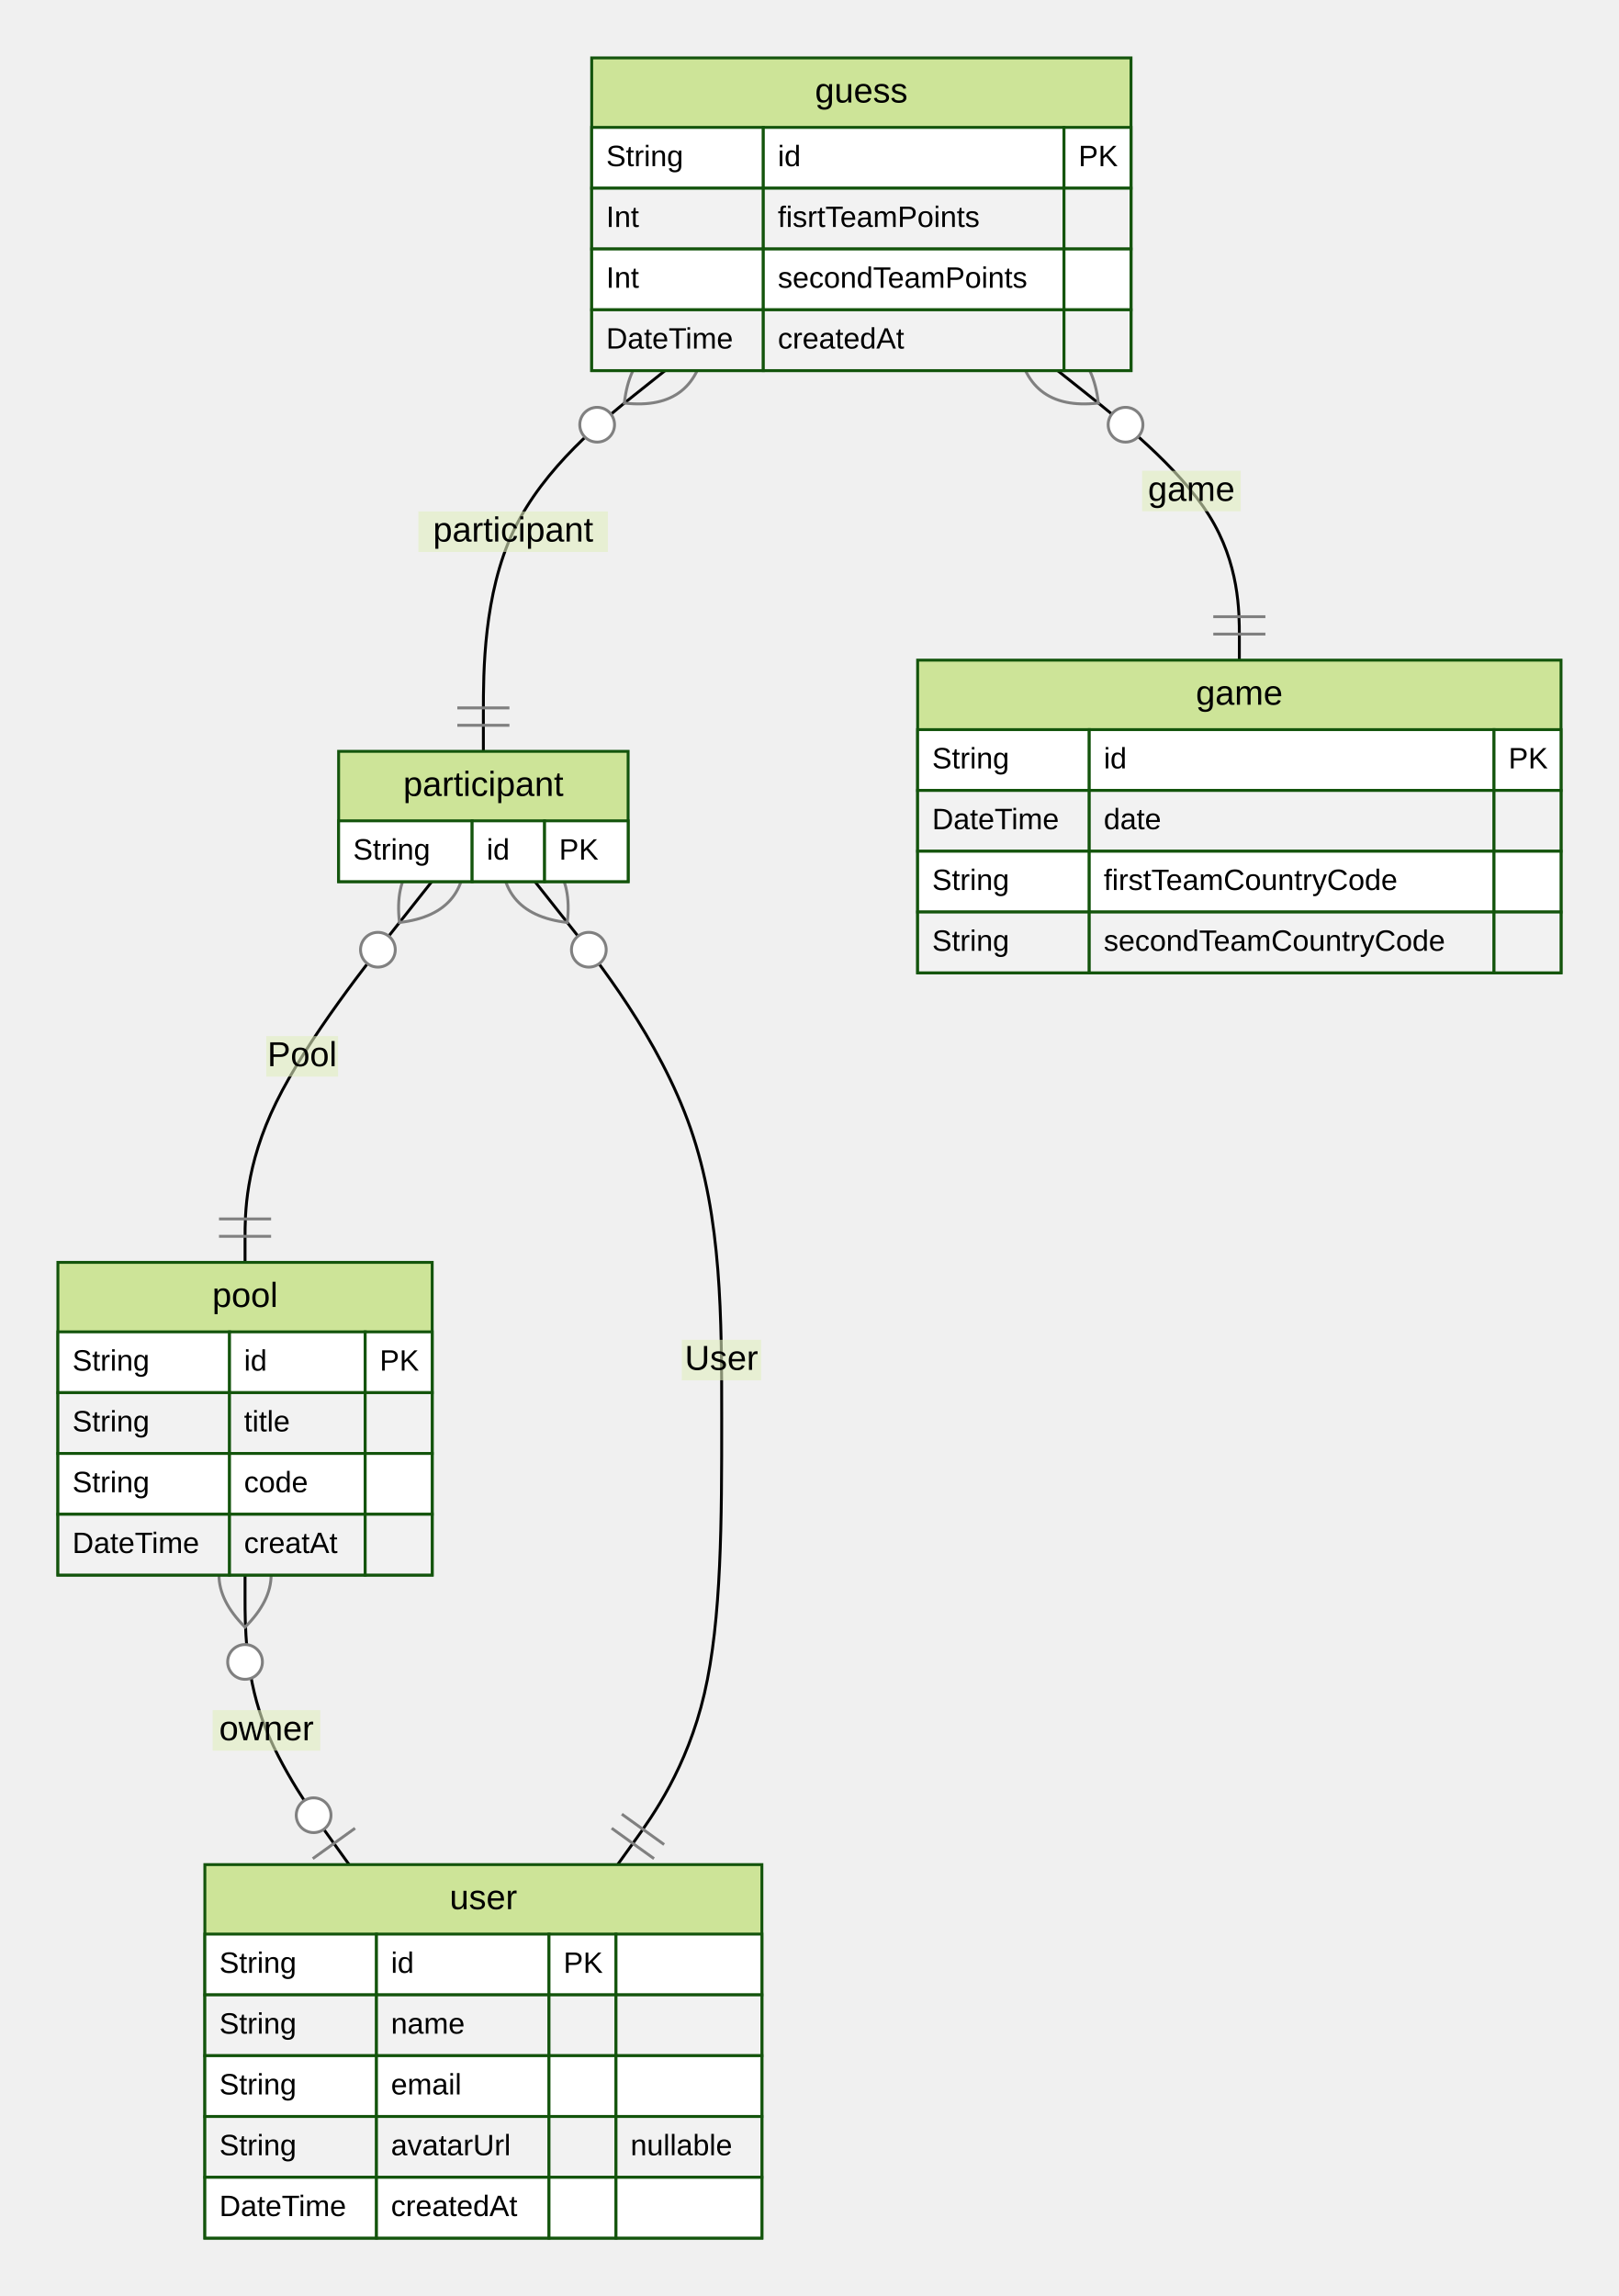
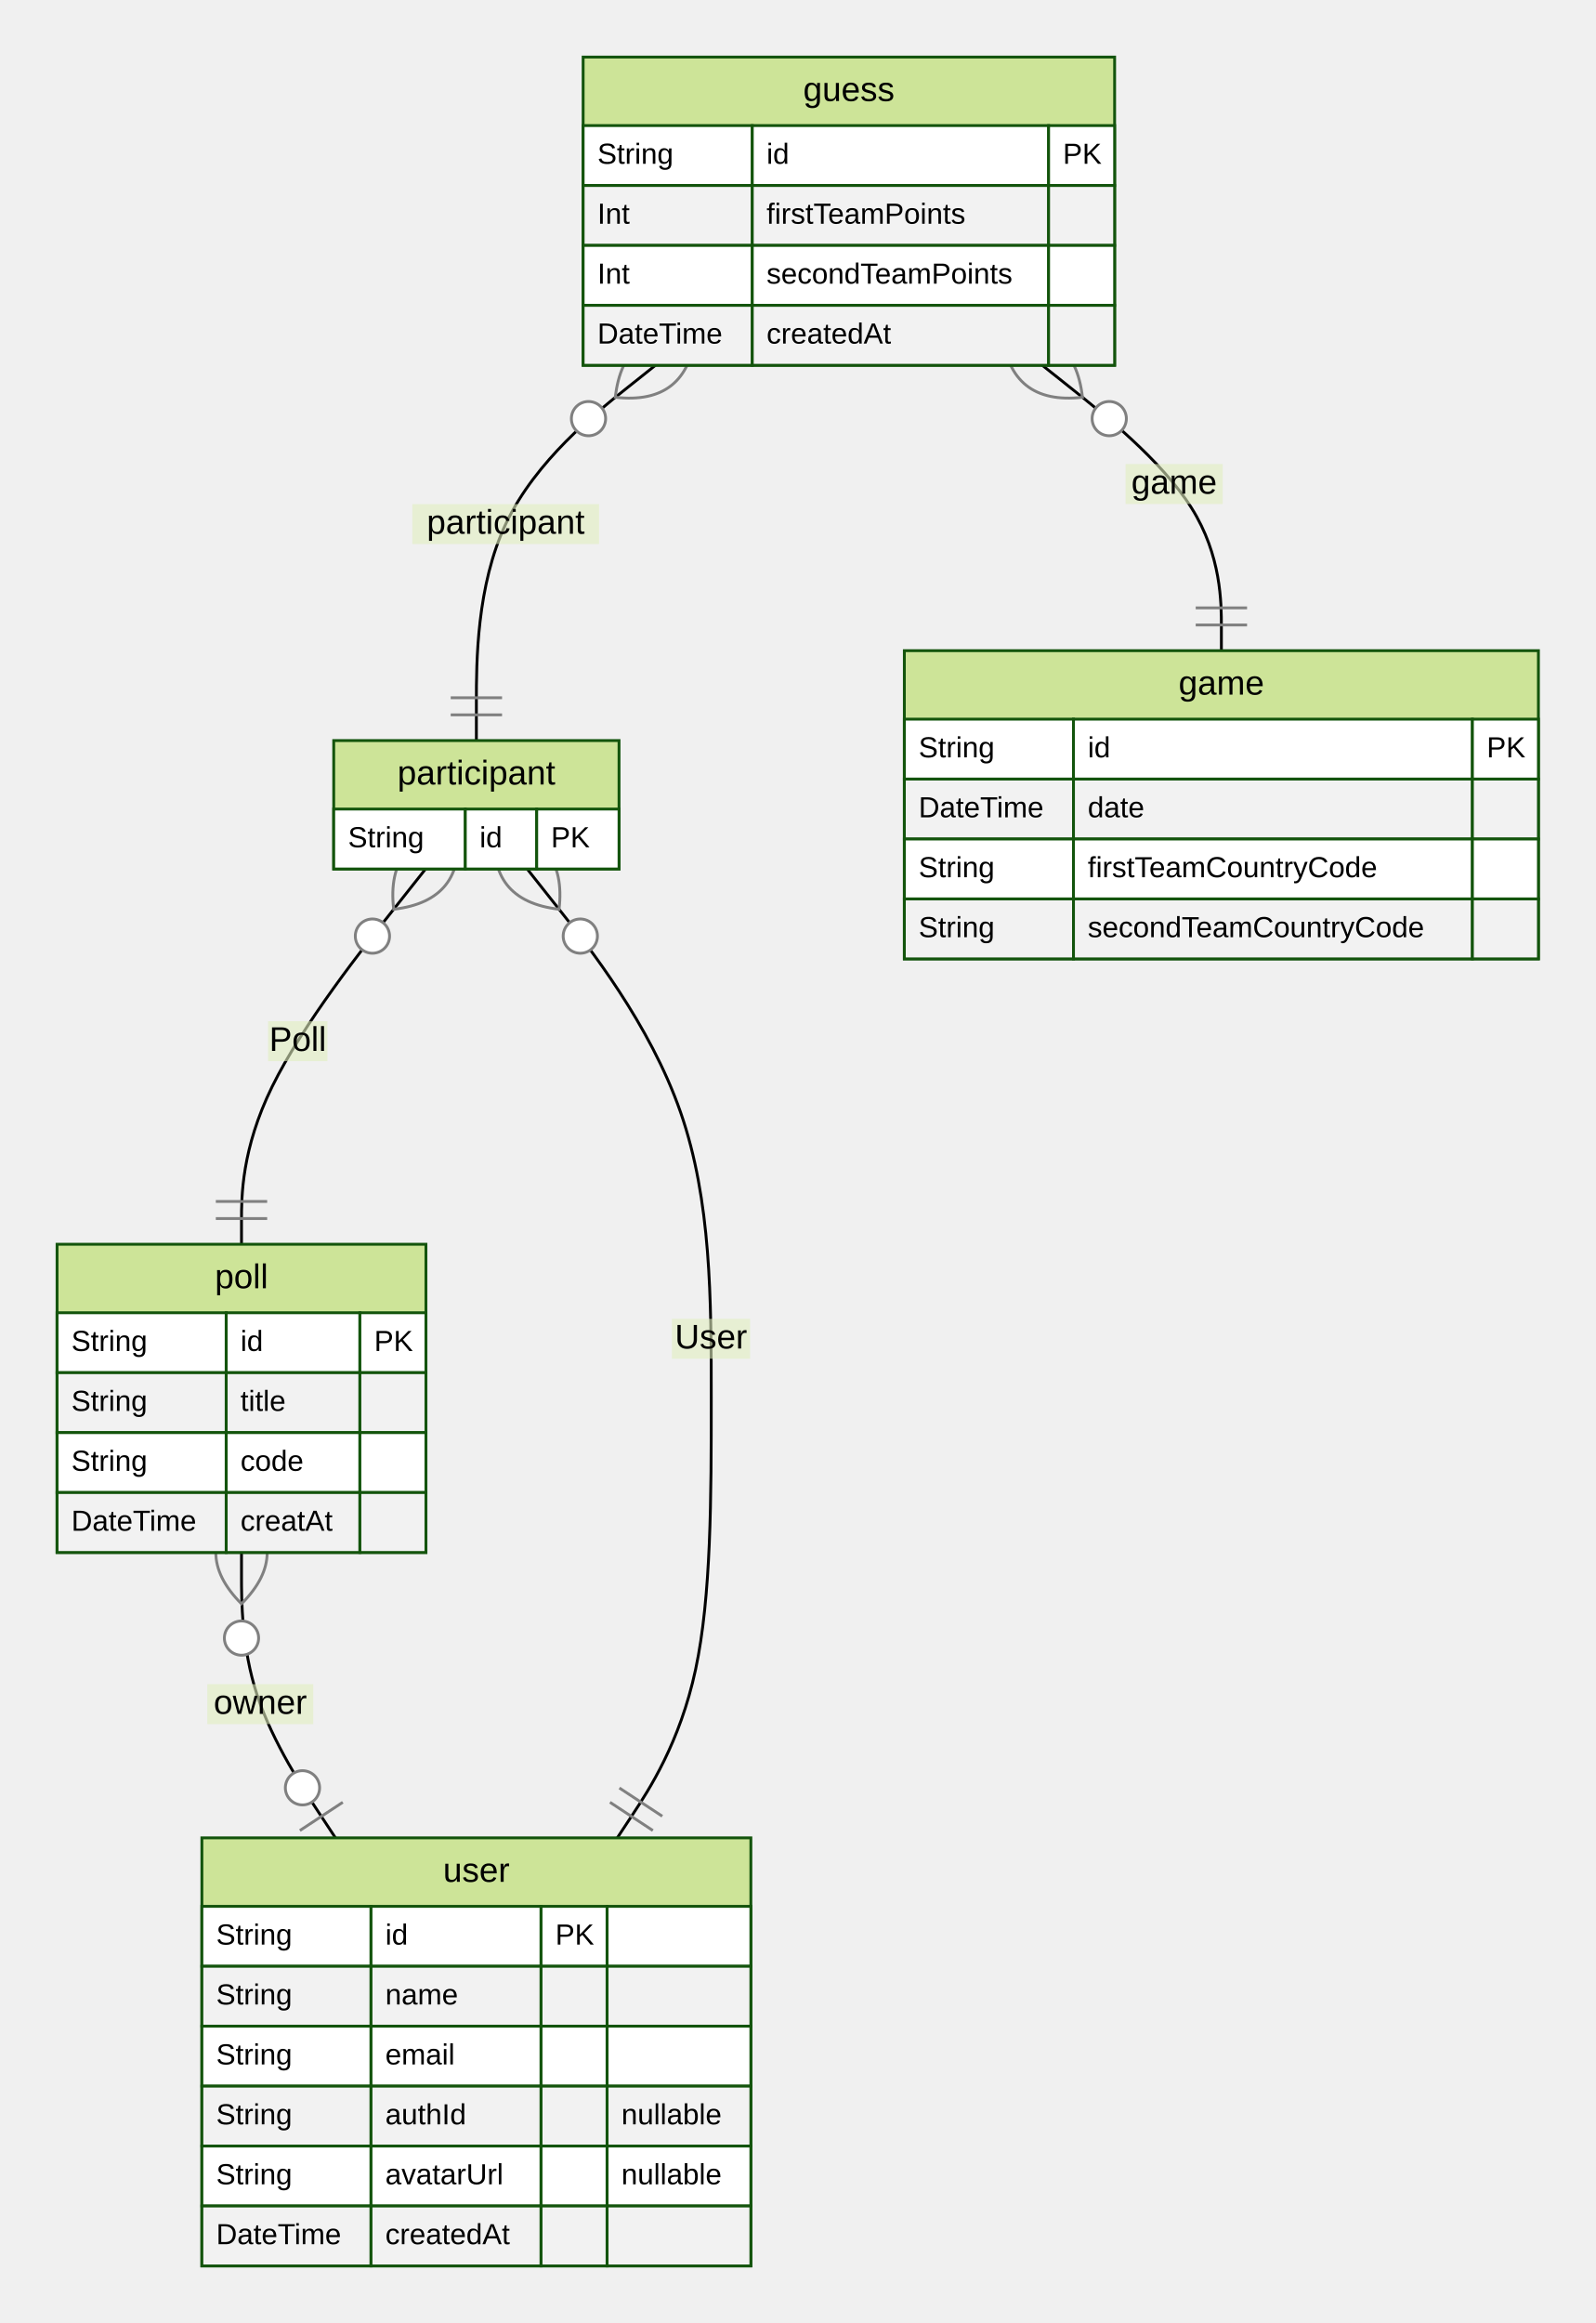
- <svg xmlns="http://www.w3.org/2000/svg" aria-labelledby="chart-title-mermaid-0 chart-desc-mermaid-0" role="img" viewBox="0 0 559.201 793" style="max-width: 559.201px; background-color: white;" width="100%" id="mermaid-0">
+ <svg xmlns="http://www.w3.org/2000/svg" aria-labelledby="chart-title-mermaid-0 chart-desc-mermaid-0" role="img" viewBox="0 0 559.201 814" style="max-width: 559.201px; background-color: white;" width="100%" id="mermaid-0">
  <style>#mermaid-0 {font-family:"trebuchet ms",verdana,arial,sans-serif;font-size:16px;fill:#000000;}#mermaid-0 .error-icon{fill:#552222;}#mermaid-0 .error-text{fill:#552222;stroke:#552222;}#mermaid-0 .edge-thickness-normal{stroke-width:2px;}#mermaid-0 .edge-thickness-thick{stroke-width:3.5px;}#mermaid-0 .edge-pattern-solid{stroke-dasharray:0;}#mermaid-0 .edge-pattern-dashed{stroke-dasharray:3;}#mermaid-0 .edge-pattern-dotted{stroke-dasharray:2;}#mermaid-0 .marker{fill:#000000;stroke:#000000;}#mermaid-0 .marker.cross{stroke:#000000;}#mermaid-0 svg{font-family:"trebuchet ms",verdana,arial,sans-serif;font-size:16px;}#mermaid-0 .entityBox{fill:#cde498;stroke:#13540c;}#mermaid-0 .attributeBoxOdd{fill:#ffffff;stroke:#13540c;}#mermaid-0 .attributeBoxEven{fill:#f2f2f2;stroke:#13540c;}#mermaid-0 .relationshipLabelBox{fill:hsl(78.158, 58.462%, 84.51%);opacity:0.7;background-color:hsl(78.158, 58.462%, 84.51%);}#mermaid-0 .relationshipLabelBox rect{opacity:0.5;}#mermaid-0 .relationshipLine{stroke:#000000;}#mermaid-0 :root{--mermaid-font-family:"trebuchet ms",verdana,arial,sans-serif;}</style>
  <g />
  <defs>
    <marker orient="auto" markerHeight="18" markerWidth="18" refY="9" refX="0" id="ONLY_ONE_START">
      <path d="M9,0 L9,18 M15,0 L15,18" fill="none" stroke="gray" />
    </marker>
  </defs>
  <defs>
    <marker orient="auto" markerHeight="18" markerWidth="18" refY="9" refX="18" id="ONLY_ONE_END">
      <path d="M3,0 L3,18 M9,0 L9,18" fill="none" stroke="gray" />
    </marker>
  </defs>
  <defs>
    <marker orient="auto" markerHeight="18" markerWidth="30" refY="9" refX="0" id="ZERO_OR_ONE_START">
      <circle r="6" cy="9" cx="21" fill="white" stroke="gray" />
      <path d="M9,0 L9,18" fill="none" stroke="gray" />
    </marker>
  </defs>
  <defs>
    <marker orient="auto" markerHeight="18" markerWidth="30" refY="9" refX="30" id="ZERO_OR_ONE_END">
      <circle r="6" cy="9" cx="9" fill="white" stroke="gray" />
      <path d="M21,0 L21,18" fill="none" stroke="gray" />
    </marker>
  </defs>
  <defs>
    <marker orient="auto" markerHeight="36" markerWidth="45" refY="18" refX="18" id="ONE_OR_MORE_START">
      <path d="M0,18 Q 18,0 36,18 Q 18,36 0,18 M42,9 L42,27" fill="none" stroke="gray" />
    </marker>
  </defs>
  <defs>
    <marker orient="auto" markerHeight="36" markerWidth="45" refY="18" refX="27" id="ONE_OR_MORE_END">
      <path d="M3,9 L3,27 M9,18 Q27,0 45,18 Q27,36 9,18" fill="none" stroke="gray" />
    </marker>
  </defs>
  <defs>
    <marker orient="auto" markerHeight="36" markerWidth="57" refY="18" refX="18" id="ZERO_OR_MORE_START">
      <circle r="6" cy="18" cx="48" fill="white" stroke="gray" />
      <path d="M0,18 Q18,0 36,18 Q18,36 0,18" fill="none" stroke="gray" />
    </marker>
  </defs>
  <defs>
    <marker orient="auto" markerHeight="36" markerWidth="57" refY="18" refX="39" id="ZERO_OR_MORE_END">
      <circle r="6" cy="18" cx="9" fill="white" stroke="gray" />
      <path d="M21,18 Q39,0 57,18 Q39,36 21,18" fill="none" stroke="gray" />
    </marker>
  </defs>
-   <path marker-start="url(#ZERO_OR_MORE_START)" marker-end="url(#ZERO_OR_ONE_END)" fill="none" stroke="gray" d="M84.642,544L84.642,552.333C84.642,560.667,84.642,577.333,90.634,594C96.625,610.667,108.608,627.333,114.599,635.667L120.59,644" class="er relationshipLine" />
-   <path marker-start="url(#ZERO_OR_MORE_START)" marker-end="url(#ONLY_ONE_END)" fill="none" stroke="gray" d="M184.773,304.5L195.525,318.083C206.277,331.667,227.781,358.833,238.533,389.75C249.285,420.667,249.285,455.333,249.285,490C249.285,524.667,249.285,559.333,243.293,585C237.302,610.667,225.319,627.333,219.328,635.667L213.337,644" class="er relationshipLine" />
+   <path marker-start="url(#ZERO_OR_MORE_START)" marker-end="url(#ZERO_OR_ONE_END)" fill="none" stroke="gray" d="M84.642,544L84.642,552.333C84.642,560.667,84.642,577.333,90.13,594C95.619,610.667,106.595,627.333,112.083,635.667L117.571,644" class="er relationshipLine" />
+   <path marker-start="url(#ZERO_OR_MORE_START)" marker-end="url(#ONLY_ONE_END)" fill="none" stroke="gray" d="M184.773,304.5L195.525,318.083C206.277,331.667,227.781,358.833,238.533,389.75C249.285,420.667,249.285,455.333,249.285,490C249.285,524.667,249.285,559.333,243.797,585C238.309,610.667,227.332,627.333,221.844,635.667L216.356,644" class="er relationshipLine" />
  <path marker-start="url(#ZERO_OR_MORE_START)" marker-end="url(#ONLY_ONE_END)" fill="none" stroke="gray" d="M149.154,304.5L138.402,318.083C127.65,331.667,106.146,358.833,95.394,380.75C84.642,402.667,84.642,419.333,84.642,427.667L84.642,436" class="er relationshipLine" />
  <path marker-start="url(#ZERO_OR_MORE_START)" marker-end="url(#ONLY_ONE_END)" fill="none" stroke="gray" d="M365.313,128L375.775,136.333C386.236,144.667,407.159,161.333,417.621,178C428.082,194.667,428.082,211.333,428.082,219.667L428.082,228" class="er relationshipLine" />
  <path marker-start="url(#ZERO_OR_MORE_START)" marker-end="url(#ONLY_ONE_END)" fill="none" stroke="gray" d="M229.732,128L219.271,136.333C208.809,144.667,187.887,161.333,177.425,183.25C166.964,205.167,166.964,232.333,166.964,245.917L166.964,259.5" class="er relationshipLine" />
-   <g transform="translate(20,436 )" id="pool">
+   <g transform="translate(20,436 )" id="poll">
    <rect height="108" width="129.285" y="0" x="0" stroke="gray" fill-opacity="100%" fill="honeydew" class="er entityBox" />
-     <text transform="translate(64.64238,12)" style="font-family: &quot;trebuchet ms&quot;, verdana, arial, sans-serif;; font-size: 12px" text-anchor="middle" dominant-baseline="middle" y="0" x="0" id="entity-pool" class="er entityLabel">pool</text>
-     <rect height="21" width="59.281" y="24" x="0" stroke="gray" fill-opacity="100%" fill="honeydew" class="er attributeBoxOdd" />
-     <text transform="translate(5,34.5)" style="font-family: &quot;trebuchet ms&quot;, verdana, arial, sans-serif;; font-size: 10.2px" text-anchor="left" dominant-baseline="middle" y="0" x="0" id="entity-pool-attr-1-type" class="er entityLabel">String</text>
+     <text transform="translate(64.64238,12)" style="font-family: &quot;trebuchet ms&quot;, verdana, arial, sans-serif;; font-size: 12px" text-anchor="middle" dominant-baseline="middle" y="0" x="0" id="entity-poll" class="er entityLabel">poll</text>
+     <rect height="21" width="59.281" y="24" x="0" stroke="gray" fill-opacity="100%" fill="honeydew" class="er attributeBoxOdd" />
+     <text transform="translate(5,34.5)" style="font-family: &quot;trebuchet ms&quot;, verdana, arial, sans-serif;; font-size: 10.2px" text-anchor="left" dominant-baseline="middle" y="0" x="0" id="entity-poll-attr-1-type" class="er entityLabel">String</text>
    <rect height="21" width="46.86" y="24" x="59.281" stroke="gray" fill-opacity="100%" fill="honeydew" class="er attributeBoxOdd" />
-     <text transform="translate(64.28125,34.5)" style="font-family: &quot;trebuchet ms&quot;, verdana, arial, sans-serif;; font-size: 10.2px" text-anchor="left" dominant-baseline="middle" y="0" x="0" id="entity-pool-attr-1-name" class="er entityLabel">id</text>
+     <text transform="translate(64.28125,34.5)" style="font-family: &quot;trebuchet ms&quot;, verdana, arial, sans-serif;; font-size: 10.2px" text-anchor="left" dominant-baseline="middle" y="0" x="0" id="entity-poll-attr-1-name" class="er entityLabel">id</text>
    <rect height="21" width="23.143" y="24" x="106.141" stroke="gray" fill-opacity="100%" fill="honeydew" class="er attributeBoxOdd" />
-     <text transform="translate(111.1414,34.5)" style="font-family: &quot;trebuchet ms&quot;, verdana, arial, sans-serif;; font-size: 10.2px" text-anchor="left" dominant-baseline="middle" y="0" x="0" id="entity-pool-attr-1-key" class="er entityLabel">PK</text>
-     <rect height="21" width="59.281" y="45" x="0" stroke="gray" fill-opacity="100%" fill="honeydew" class="er attributeBoxEven" />
-     <text transform="translate(5,55.5)" style="font-family: &quot;trebuchet ms&quot;, verdana, arial, sans-serif;; font-size: 10.2px" text-anchor="left" dominant-baseline="middle" y="0" x="0" id="entity-pool-attr-2-type" class="er entityLabel">String</text>
+     <text transform="translate(111.1414,34.5)" style="font-family: &quot;trebuchet ms&quot;, verdana, arial, sans-serif;; font-size: 10.2px" text-anchor="left" dominant-baseline="middle" y="0" x="0" id="entity-poll-attr-1-key" class="er entityLabel">PK</text>
+     <rect height="21" width="59.281" y="45" x="0" stroke="gray" fill-opacity="100%" fill="honeydew" class="er attributeBoxEven" />
+     <text transform="translate(5,55.5)" style="font-family: &quot;trebuchet ms&quot;, verdana, arial, sans-serif;; font-size: 10.2px" text-anchor="left" dominant-baseline="middle" y="0" x="0" id="entity-poll-attr-2-type" class="er entityLabel">String</text>
    <rect height="21" width="46.86" y="45" x="59.281" stroke="gray" fill-opacity="100%" fill="honeydew" class="er attributeBoxEven" />
-     <text transform="translate(64.28125,55.5)" style="font-family: &quot;trebuchet ms&quot;, verdana, arial, sans-serif;; font-size: 10.2px" text-anchor="left" dominant-baseline="middle" y="0" x="0" id="entity-pool-attr-2-name" class="er entityLabel">title</text>
+     <text transform="translate(64.28125,55.5)" style="font-family: &quot;trebuchet ms&quot;, verdana, arial, sans-serif;; font-size: 10.2px" text-anchor="left" dominant-baseline="middle" y="0" x="0" id="entity-poll-attr-2-name" class="er entityLabel">title</text>
    <rect height="21" width="23.143" y="45" x="106.141" stroke="gray" fill-opacity="100%" fill="honeydew" class="er attributeBoxEven" />
-     <text transform="translate(111.1414,55.5)" style="font-family: &quot;trebuchet ms&quot;, verdana, arial, sans-serif;; font-size: 10.2px" text-anchor="left" dominant-baseline="middle" y="0" x="0" id="entity-pool-attr-2-key" class="er entityLabel" />
-     <rect height="21" width="59.281" y="66" x="0" stroke="gray" fill-opacity="100%" fill="honeydew" class="er attributeBoxOdd" />
-     <text transform="translate(5,76.5)" style="font-family: &quot;trebuchet ms&quot;, verdana, arial, sans-serif;; font-size: 10.2px" text-anchor="left" dominant-baseline="middle" y="0" x="0" id="entity-pool-attr-3-type" class="er entityLabel">String</text>
+     <text transform="translate(111.1414,55.5)" style="font-family: &quot;trebuchet ms&quot;, verdana, arial, sans-serif;; font-size: 10.2px" text-anchor="left" dominant-baseline="middle" y="0" x="0" id="entity-poll-attr-2-key" class="er entityLabel" />
+     <rect height="21" width="59.281" y="66" x="0" stroke="gray" fill-opacity="100%" fill="honeydew" class="er attributeBoxOdd" />
+     <text transform="translate(5,76.5)" style="font-family: &quot;trebuchet ms&quot;, verdana, arial, sans-serif;; font-size: 10.2px" text-anchor="left" dominant-baseline="middle" y="0" x="0" id="entity-poll-attr-3-type" class="er entityLabel">String</text>
    <rect height="21" width="46.86" y="66" x="59.281" stroke="gray" fill-opacity="100%" fill="honeydew" class="er attributeBoxOdd" />
-     <text transform="translate(64.28125,76.5)" style="font-family: &quot;trebuchet ms&quot;, verdana, arial, sans-serif;; font-size: 10.2px" text-anchor="left" dominant-baseline="middle" y="0" x="0" id="entity-pool-attr-3-name" class="er entityLabel">code</text>
+     <text transform="translate(64.28125,76.5)" style="font-family: &quot;trebuchet ms&quot;, verdana, arial, sans-serif;; font-size: 10.2px" text-anchor="left" dominant-baseline="middle" y="0" x="0" id="entity-poll-attr-3-name" class="er entityLabel">code</text>
    <rect height="21" width="23.143" y="66" x="106.141" stroke="gray" fill-opacity="100%" fill="honeydew" class="er attributeBoxOdd" />
-     <text transform="translate(111.1414,76.5)" style="font-family: &quot;trebuchet ms&quot;, verdana, arial, sans-serif;; font-size: 10.2px" text-anchor="left" dominant-baseline="middle" y="0" x="0" id="entity-pool-attr-3-key" class="er entityLabel" />
-     <rect height="21" width="59.281" y="87" x="0" stroke="gray" fill-opacity="100%" fill="honeydew" class="er attributeBoxEven" />
-     <text transform="translate(5,97.5)" style="font-family: &quot;trebuchet ms&quot;, verdana, arial, sans-serif;; font-size: 10.2px" text-anchor="left" dominant-baseline="middle" y="0" x="0" id="entity-pool-attr-4-type" class="er entityLabel">DateTime</text>
+     <text transform="translate(111.1414,76.5)" style="font-family: &quot;trebuchet ms&quot;, verdana, arial, sans-serif;; font-size: 10.2px" text-anchor="left" dominant-baseline="middle" y="0" x="0" id="entity-poll-attr-3-key" class="er entityLabel" />
+     <rect height="21" width="59.281" y="87" x="0" stroke="gray" fill-opacity="100%" fill="honeydew" class="er attributeBoxEven" />
+     <text transform="translate(5,97.5)" style="font-family: &quot;trebuchet ms&quot;, verdana, arial, sans-serif;; font-size: 10.2px" text-anchor="left" dominant-baseline="middle" y="0" x="0" id="entity-poll-attr-4-type" class="er entityLabel">DateTime</text>
    <rect height="21" width="46.86" y="87" x="59.281" stroke="gray" fill-opacity="100%" fill="honeydew" class="er attributeBoxEven" />
-     <text transform="translate(64.28125,97.5)" style="font-family: &quot;trebuchet ms&quot;, verdana, arial, sans-serif;; font-size: 10.2px" text-anchor="left" dominant-baseline="middle" y="0" x="0" id="entity-pool-attr-4-name" class="er entityLabel">creatAt</text>
+     <text transform="translate(64.28125,97.5)" style="font-family: &quot;trebuchet ms&quot;, verdana, arial, sans-serif;; font-size: 10.2px" text-anchor="left" dominant-baseline="middle" y="0" x="0" id="entity-poll-attr-4-name" class="er entityLabel">creatAt</text>
    <rect height="21" width="23.143" y="87" x="106.141" stroke="gray" fill-opacity="100%" fill="honeydew" class="er attributeBoxEven" />
-     <text transform="translate(111.1414,97.5)" style="font-family: &quot;trebuchet ms&quot;, verdana, arial, sans-serif;; font-size: 10.2px" text-anchor="left" dominant-baseline="middle" y="0" x="0" id="entity-pool-attr-4-key" class="er entityLabel" />
+     <text transform="translate(111.1414,97.5)" style="font-family: &quot;trebuchet ms&quot;, verdana, arial, sans-serif;; font-size: 10.2px" text-anchor="left" dominant-baseline="middle" y="0" x="0" id="entity-poll-attr-4-key" class="er entityLabel" />
  </g>
  <g transform="translate(116.9636,259.5 )" id="participant">
    <rect height="45" width="100" y="0" x="0" stroke="gray" fill-opacity="100%" fill="honeydew" class="er entityBox" />
    <text transform="translate(50,12)" style="font-family: &quot;trebuchet ms&quot;, verdana, arial, sans-serif;; font-size: 12px" text-anchor="middle" dominant-baseline="middle" y="0" x="0" id="entity-participant" class="er entityLabel">participant</text>
    <rect height="21" width="46.119" y="24" x="0" stroke="gray" fill-opacity="100%" fill="honeydew" class="er attributeBoxOdd" />
    <text transform="translate(5,34.5)" style="font-family: &quot;trebuchet ms&quot;, verdana, arial, sans-serif;; font-size: 10.2px" text-anchor="left" dominant-baseline="middle" y="0" x="0" id="entity-participant-attr-1-type" class="er entityLabel">String</text>
    <rect height="21" width="25.025" y="24" x="46.119" stroke="gray" fill-opacity="100%" fill="honeydew" class="er attributeBoxOdd" />
    <text transform="translate(51.11889,34.5)" style="font-family: &quot;trebuchet ms&quot;, verdana, arial, sans-serif;; font-size: 10.2px" text-anchor="left" dominant-baseline="middle" y="0" x="0" id="entity-participant-attr-1-name" class="er entityLabel">id</text>
    <rect height="21" width="28.856" y="24" x="71.144" stroke="gray" fill-opacity="100%" fill="honeydew" class="er attributeBoxOdd" />
    <text transform="translate(76.14402,34.5)" style="font-family: &quot;trebuchet ms&quot;, verdana, arial, sans-serif;; font-size: 10.2px" text-anchor="left" dominant-baseline="middle" y="0" x="0" id="entity-participant-attr-1-key" class="er entityLabel">PK</text>
  </g>
  <g transform="translate(70.75869,644 )" id="user">
-     <rect height="129" width="192.41" y="0" x="0" stroke="gray" fill-opacity="100%" fill="honeydew" class="er entityBox" />
+     <rect height="150" width="192.41" y="0" x="0" stroke="gray" fill-opacity="100%" fill="honeydew" class="er entityBox" />
    <text transform="translate(96.20488,12)" style="font-family: &quot;trebuchet ms&quot;, verdana, arial, sans-serif;; font-size: 12px" text-anchor="middle" dominant-baseline="middle" y="0" x="0" id="entity-user" class="er entityLabel">user</text>
    <rect height="21" width="59.281" y="24" x="0" stroke="gray" fill-opacity="100%" fill="honeydew" class="er attributeBoxOdd" />
    <text transform="translate(5,34.5)" style="font-family: &quot;trebuchet ms&quot;, verdana, arial, sans-serif;; font-size: 10.2px" text-anchor="left" dominant-baseline="middle" y="0" x="0" id="entity-user-attr-1-type" class="er entityLabel">String</text>
    <rect height="21" width="59.595" y="24" x="59.281" stroke="gray" fill-opacity="100%" fill="honeydew" class="er attributeBoxOdd" />
    <text transform="translate(64.28125,34.5)" style="font-family: &quot;trebuchet ms&quot;, verdana, arial, sans-serif;; font-size: 10.2px" text-anchor="left" dominant-baseline="middle" y="0" x="0" id="entity-user-attr-1-name" class="er entityLabel">id</text>
    <rect height="21" width="23.143" y="24" x="118.876" stroke="gray" fill-opacity="100%" fill="honeydew" class="er attributeBoxOdd" />
    <text transform="translate(123.8758,34.5)" style="font-family: &quot;trebuchet ms&quot;, verdana, arial, sans-serif;; font-size: 10.2px" text-anchor="left" dominant-baseline="middle" y="0" x="0" id="entity-user-attr-1-key" class="er entityLabel">PK</text>
    <rect height="21" width="50.391" y="24" x="142.019" stroke="gray" fill-opacity="100%" fill="honeydew" class="er attributeBoxOdd" />
    <text transform="translate(147.0191,34.5)" style="font-family: &quot;trebuchet ms&quot;, verdana, arial, sans-serif;; font-size: 10.2px" text-anchor="left" dominant-baseline="middle" y="0" x="0" id="entity-user-attr-1-comment" class="er entityLabel" />
    <rect height="21" width="59.281" y="45" x="0" stroke="gray" fill-opacity="100%" fill="honeydew" class="er attributeBoxEven" />
    <text transform="translate(5,55.5)" style="font-family: &quot;trebuchet ms&quot;, verdana, arial, sans-serif;; font-size: 10.2px" text-anchor="left" dominant-baseline="middle" y="0" x="0" id="entity-user-attr-2-type" class="er entityLabel">String</text>
    <rect height="21" width="59.595" y="45" x="59.281" stroke="gray" fill-opacity="100%" fill="honeydew" class="er attributeBoxEven" />
    <text transform="translate(64.28125,55.5)" style="font-family: &quot;trebuchet ms&quot;, verdana, arial, sans-serif;; font-size: 10.2px" text-anchor="left" dominant-baseline="middle" y="0" x="0" id="entity-user-attr-2-name" class="er entityLabel">name</text>
    <rect height="21" width="23.143" y="45" x="118.876" stroke="gray" fill-opacity="100%" fill="honeydew" class="er attributeBoxEven" />
    <text transform="translate(123.8758,55.5)" style="font-family: &quot;trebuchet ms&quot;, verdana, arial, sans-serif;; font-size: 10.2px" text-anchor="left" dominant-baseline="middle" y="0" x="0" id="entity-user-attr-2-key" class="er entityLabel" />
    <rect height="21" width="50.391" y="45" x="142.019" stroke="gray" fill-opacity="100%" fill="honeydew" class="er attributeBoxEven" />
    <text transform="translate(147.0191,55.5)" style="font-family: &quot;trebuchet ms&quot;, verdana, arial, sans-serif;; font-size: 10.2px" text-anchor="left" dominant-baseline="middle" y="0" x="0" id="entity-user-attr-2-comment" class="er entityLabel" />
    <rect height="21" width="59.281" y="66" x="0" stroke="gray" fill-opacity="100%" fill="honeydew" class="er attributeBoxOdd" />
    <text transform="translate(5,76.5)" style="font-family: &quot;trebuchet ms&quot;, verdana, arial, sans-serif;; font-size: 10.2px" text-anchor="left" dominant-baseline="middle" y="0" x="0" id="entity-user-attr-3-type" class="er entityLabel">String</text>
    <rect height="21" width="59.595" y="66" x="59.281" stroke="gray" fill-opacity="100%" fill="honeydew" class="er attributeBoxOdd" />
    <text transform="translate(64.28125,76.5)" style="font-family: &quot;trebuchet ms&quot;, verdana, arial, sans-serif;; font-size: 10.2px" text-anchor="left" dominant-baseline="middle" y="0" x="0" id="entity-user-attr-3-name" class="er entityLabel">email</text>
    <rect height="21" width="23.143" y="66" x="118.876" stroke="gray" fill-opacity="100%" fill="honeydew" class="er attributeBoxOdd" />
    <text transform="translate(123.8758,76.5)" style="font-family: &quot;trebuchet ms&quot;, verdana, arial, sans-serif;; font-size: 10.2px" text-anchor="left" dominant-baseline="middle" y="0" x="0" id="entity-user-attr-3-key" class="er entityLabel" />
    <rect height="21" width="50.391" y="66" x="142.019" stroke="gray" fill-opacity="100%" fill="honeydew" class="er attributeBoxOdd" />
    <text transform="translate(147.0191,76.5)" style="font-family: &quot;trebuchet ms&quot;, verdana, arial, sans-serif;; font-size: 10.2px" text-anchor="left" dominant-baseline="middle" y="0" x="0" id="entity-user-attr-3-comment" class="er entityLabel" />
    <rect height="21" width="59.281" y="87" x="0" stroke="gray" fill-opacity="100%" fill="honeydew" class="er attributeBoxEven" />
    <text transform="translate(5,97.5)" style="font-family: &quot;trebuchet ms&quot;, verdana, arial, sans-serif;; font-size: 10.2px" text-anchor="left" dominant-baseline="middle" y="0" x="0" id="entity-user-attr-4-type" class="er entityLabel">String</text>
    <rect height="21" width="59.595" y="87" x="59.281" stroke="gray" fill-opacity="100%" fill="honeydew" class="er attributeBoxEven" />
-     <text transform="translate(64.28125,97.5)" style="font-family: &quot;trebuchet ms&quot;, verdana, arial, sans-serif;; font-size: 10.2px" text-anchor="left" dominant-baseline="middle" y="0" x="0" id="entity-user-attr-4-name" class="er entityLabel">avatarUrl</text>
+     <text transform="translate(64.28125,97.5)" style="font-family: &quot;trebuchet ms&quot;, verdana, arial, sans-serif;; font-size: 10.2px" text-anchor="left" dominant-baseline="middle" y="0" x="0" id="entity-user-attr-4-name" class="er entityLabel">authId</text>
    <rect height="21" width="23.143" y="87" x="118.876" stroke="gray" fill-opacity="100%" fill="honeydew" class="er attributeBoxEven" />
    <text transform="translate(123.8758,97.5)" style="font-family: &quot;trebuchet ms&quot;, verdana, arial, sans-serif;; font-size: 10.2px" text-anchor="left" dominant-baseline="middle" y="0" x="0" id="entity-user-attr-4-key" class="er entityLabel" />
    <rect height="21" width="50.391" y="87" x="142.019" stroke="gray" fill-opacity="100%" fill="honeydew" class="er attributeBoxEven" />
    <text transform="translate(147.0191,97.5)" style="font-family: &quot;trebuchet ms&quot;, verdana, arial, sans-serif;; font-size: 10.2px" text-anchor="left" dominant-baseline="middle" y="0" x="0" id="entity-user-attr-4-comment" class="er entityLabel">nullable</text>
    <rect height="21" width="59.281" y="108" x="0" stroke="gray" fill-opacity="100%" fill="honeydew" class="er attributeBoxOdd" />
-     <text transform="translate(5,118.5)" style="font-family: &quot;trebuchet ms&quot;, verdana, arial, sans-serif;; font-size: 10.2px" text-anchor="left" dominant-baseline="middle" y="0" x="0" id="entity-user-attr-5-type" class="er entityLabel">DateTime</text>
+     <text transform="translate(5,118.5)" style="font-family: &quot;trebuchet ms&quot;, verdana, arial, sans-serif;; font-size: 10.2px" text-anchor="left" dominant-baseline="middle" y="0" x="0" id="entity-user-attr-5-type" class="er entityLabel">String</text>
    <rect height="21" width="59.595" y="108" x="59.281" stroke="gray" fill-opacity="100%" fill="honeydew" class="er attributeBoxOdd" />
-     <text transform="translate(64.28125,118.5)" style="font-family: &quot;trebuchet ms&quot;, verdana, arial, sans-serif;; font-size: 10.2px" text-anchor="left" dominant-baseline="middle" y="0" x="0" id="entity-user-attr-5-name" class="er entityLabel">createdAt</text>
+     <text transform="translate(64.28125,118.5)" style="font-family: &quot;trebuchet ms&quot;, verdana, arial, sans-serif;; font-size: 10.2px" text-anchor="left" dominant-baseline="middle" y="0" x="0" id="entity-user-attr-5-name" class="er entityLabel">avatarUrl</text>
    <rect height="21" width="23.143" y="108" x="118.876" stroke="gray" fill-opacity="100%" fill="honeydew" class="er attributeBoxOdd" />
    <text transform="translate(123.8758,118.5)" style="font-family: &quot;trebuchet ms&quot;, verdana, arial, sans-serif;; font-size: 10.2px" text-anchor="left" dominant-baseline="middle" y="0" x="0" id="entity-user-attr-5-key" class="er entityLabel" />
    <rect height="21" width="50.391" y="108" x="142.019" stroke="gray" fill-opacity="100%" fill="honeydew" class="er attributeBoxOdd" />
-     <text transform="translate(147.0191,118.5)" style="font-family: &quot;trebuchet ms&quot;, verdana, arial, sans-serif;; font-size: 10.2px" text-anchor="left" dominant-baseline="middle" y="0" x="0" id="entity-user-attr-5-comment" class="er entityLabel" />
+     <text transform="translate(147.0191,118.5)" style="font-family: &quot;trebuchet ms&quot;, verdana, arial, sans-serif;; font-size: 10.2px" text-anchor="left" dominant-baseline="middle" y="0" x="0" id="entity-user-attr-5-comment" class="er entityLabel">nullable</text>
+     <rect height="21" width="59.281" y="129" x="0" stroke="gray" fill-opacity="100%" fill="honeydew" class="er attributeBoxEven" />
+     <text transform="translate(5,139.5)" style="font-family: &quot;trebuchet ms&quot;, verdana, arial, sans-serif;; font-size: 10.2px" text-anchor="left" dominant-baseline="middle" y="0" x="0" id="entity-user-attr-6-type" class="er entityLabel">DateTime</text>
+     <rect height="21" width="59.595" y="129" x="59.281" stroke="gray" fill-opacity="100%" fill="honeydew" class="er attributeBoxEven" />
+     <text transform="translate(64.28125,139.5)" style="font-family: &quot;trebuchet ms&quot;, verdana, arial, sans-serif;; font-size: 10.2px" text-anchor="left" dominant-baseline="middle" y="0" x="0" id="entity-user-attr-6-name" class="er entityLabel">createdAt</text>
+     <rect height="21" width="23.143" y="129" x="118.876" stroke="gray" fill-opacity="100%" fill="honeydew" class="er attributeBoxEven" />
+     <text transform="translate(123.8758,139.5)" style="font-family: &quot;trebuchet ms&quot;, verdana, arial, sans-serif;; font-size: 10.2px" text-anchor="left" dominant-baseline="middle" y="0" x="0" id="entity-user-attr-6-key" class="er entityLabel" />
+     <rect height="21" width="50.391" y="129" x="142.019" stroke="gray" fill-opacity="100%" fill="honeydew" class="er attributeBoxEven" />
+     <text transform="translate(147.0191,139.5)" style="font-family: &quot;trebuchet ms&quot;, verdana, arial, sans-serif;; font-size: 10.2px" text-anchor="left" dominant-baseline="middle" y="0" x="0" id="entity-user-attr-6-comment" class="er entityLabel" />
  </g>
  <g transform="translate(316.9636,228 )" id="game">
    <rect height="108" width="222.237" y="0" x="0" stroke="gray" fill-opacity="100%" fill="honeydew" class="er entityBox" />
    <text transform="translate(111.1185,12)" style="font-family: &quot;trebuchet ms&quot;, verdana, arial, sans-serif;; font-size: 12px" text-anchor="middle" dominant-baseline="middle" y="0" x="0" id="entity-game" class="er entityLabel">game</text>
    <rect height="21" width="59.281" y="24" x="0" stroke="gray" fill-opacity="100%" fill="honeydew" class="er attributeBoxOdd" />
    <text transform="translate(5,34.5)" style="font-family: &quot;trebuchet ms&quot;, verdana, arial, sans-serif;; font-size: 10.2px" text-anchor="left" dominant-baseline="middle" y="0" x="0" id="entity-game-attr-1-type" class="er entityLabel">String</text>
    <rect height="21" width="139.812" y="24" x="59.281" stroke="gray" fill-opacity="100%" fill="honeydew" class="er attributeBoxOdd" />
    <text transform="translate(64.28125,34.5)" style="font-family: &quot;trebuchet ms&quot;, verdana, arial, sans-serif;; font-size: 10.2px" text-anchor="left" dominant-baseline="middle" y="0" x="0" id="entity-game-attr-1-name" class="er entityLabel">id</text>
    <rect height="21" width="23.143" y="24" x="199.094" stroke="gray" fill-opacity="100%" fill="honeydew" class="er attributeBoxOdd" />
    <text transform="translate(204.0938,34.5)" style="font-family: &quot;trebuchet ms&quot;, verdana, arial, sans-serif;; font-size: 10.2px" text-anchor="left" dominant-baseline="middle" y="0" x="0" id="entity-game-attr-1-key" class="er entityLabel">PK</text>
    <rect height="21" width="59.281" y="45" x="0" stroke="gray" fill-opacity="100%" fill="honeydew" class="er attributeBoxEven" />
    <text transform="translate(5,55.5)" style="font-family: &quot;trebuchet ms&quot;, verdana, arial, sans-serif;; font-size: 10.2px" text-anchor="left" dominant-baseline="middle" y="0" x="0" id="entity-game-attr-2-type" class="er entityLabel">DateTime</text>
    <rect height="21" width="139.812" y="45" x="59.281" stroke="gray" fill-opacity="100%" fill="honeydew" class="er attributeBoxEven" />
    <text transform="translate(64.28125,55.5)" style="font-family: &quot;trebuchet ms&quot;, verdana, arial, sans-serif;; font-size: 10.2px" text-anchor="left" dominant-baseline="middle" y="0" x="0" id="entity-game-attr-2-name" class="er entityLabel">date</text>
    <rect height="21" width="23.143" y="45" x="199.094" stroke="gray" fill-opacity="100%" fill="honeydew" class="er attributeBoxEven" />
    <text transform="translate(204.0938,55.5)" style="font-family: &quot;trebuchet ms&quot;, verdana, arial, sans-serif;; font-size: 10.2px" text-anchor="left" dominant-baseline="middle" y="0" x="0" id="entity-game-attr-2-key" class="er entityLabel" />
    <rect height="21" width="59.281" y="66" x="0" stroke="gray" fill-opacity="100%" fill="honeydew" class="er attributeBoxOdd" />
    <text transform="translate(5,76.5)" style="font-family: &quot;trebuchet ms&quot;, verdana, arial, sans-serif;; font-size: 10.2px" text-anchor="left" dominant-baseline="middle" y="0" x="0" id="entity-game-attr-3-type" class="er entityLabel">String</text>
    <rect height="21" width="139.812" y="66" x="59.281" stroke="gray" fill-opacity="100%" fill="honeydew" class="er attributeBoxOdd" />
    <text transform="translate(64.28125,76.5)" style="font-family: &quot;trebuchet ms&quot;, verdana, arial, sans-serif;; font-size: 10.2px" text-anchor="left" dominant-baseline="middle" y="0" x="0" id="entity-game-attr-3-name" class="er entityLabel">firstTeamCountryCode</text>
    <rect height="21" width="23.143" y="66" x="199.094" stroke="gray" fill-opacity="100%" fill="honeydew" class="er attributeBoxOdd" />
    <text transform="translate(204.0938,76.5)" style="font-family: &quot;trebuchet ms&quot;, verdana, arial, sans-serif;; font-size: 10.2px" text-anchor="left" dominant-baseline="middle" y="0" x="0" id="entity-game-attr-3-key" class="er entityLabel" />
    <rect height="21" width="59.281" y="87" x="0" stroke="gray" fill-opacity="100%" fill="honeydew" class="er attributeBoxEven" />
    <text transform="translate(5,97.5)" style="font-family: &quot;trebuchet ms&quot;, verdana, arial, sans-serif;; font-size: 10.2px" text-anchor="left" dominant-baseline="middle" y="0" x="0" id="entity-game-attr-4-type" class="er entityLabel">String</text>
    <rect height="21" width="139.812" y="87" x="59.281" stroke="gray" fill-opacity="100%" fill="honeydew" class="er attributeBoxEven" />
    <text transform="translate(64.28125,97.5)" style="font-family: &quot;trebuchet ms&quot;, verdana, arial, sans-serif;; font-size: 10.2px" text-anchor="left" dominant-baseline="middle" y="0" x="0" id="entity-game-attr-4-name" class="er entityLabel">secondTeamCountryCode</text>
    <rect height="21" width="23.143" y="87" x="199.094" stroke="gray" fill-opacity="100%" fill="honeydew" class="er attributeBoxEven" />
    <text transform="translate(204.0938,97.5)" style="font-family: &quot;trebuchet ms&quot;, verdana, arial, sans-serif;; font-size: 10.2px" text-anchor="left" dominant-baseline="middle" y="0" x="0" id="entity-game-attr-4-key" class="er entityLabel" />
  </g>
  <g transform="translate(204.3809,20 )" id="guess">
    <rect height="108" width="186.284" y="0" x="0" stroke="gray" fill-opacity="100%" fill="honeydew" class="er entityBox" />
    <text transform="translate(93.14198,12)" style="font-family: &quot;trebuchet ms&quot;, verdana, arial, sans-serif;; font-size: 12px" text-anchor="middle" dominant-baseline="middle" y="0" x="0" id="entity-guess" class="er entityLabel">guess</text>
    <rect height="21" width="59.281" y="24" x="0" stroke="gray" fill-opacity="100%" fill="honeydew" class="er attributeBoxOdd" />
    <text transform="translate(5,34.5)" style="font-family: &quot;trebuchet ms&quot;, verdana, arial, sans-serif;; font-size: 10.2px" text-anchor="left" dominant-baseline="middle" y="0" x="0" id="entity-guess-attr-1-type" class="er entityLabel">String</text>
    <rect height="21" width="103.859" y="24" x="59.281" stroke="gray" fill-opacity="100%" fill="honeydew" class="er attributeBoxOdd" />
    <text transform="translate(64.28125,34.5)" style="font-family: &quot;trebuchet ms&quot;, verdana, arial, sans-serif;; font-size: 10.2px" text-anchor="left" dominant-baseline="middle" y="0" x="0" id="entity-guess-attr-1-name" class="er entityLabel">id</text>
    <rect height="21" width="23.143" y="24" x="163.141" stroke="gray" fill-opacity="100%" fill="honeydew" class="er attributeBoxOdd" />
    <text transform="translate(168.1406,34.5)" style="font-family: &quot;trebuchet ms&quot;, verdana, arial, sans-serif;; font-size: 10.2px" text-anchor="left" dominant-baseline="middle" y="0" x="0" id="entity-guess-attr-1-key" class="er entityLabel">PK</text>
    <rect height="21" width="59.281" y="45" x="0" stroke="gray" fill-opacity="100%" fill="honeydew" class="er attributeBoxEven" />
    <text transform="translate(5,55.5)" style="font-family: &quot;trebuchet ms&quot;, verdana, arial, sans-serif;; font-size: 10.2px" text-anchor="left" dominant-baseline="middle" y="0" x="0" id="entity-guess-attr-2-type" class="er entityLabel">Int</text>
    <rect height="21" width="103.859" y="45" x="59.281" stroke="gray" fill-opacity="100%" fill="honeydew" class="er attributeBoxEven" />
-     <text transform="translate(64.28125,55.5)" style="font-family: &quot;trebuchet ms&quot;, verdana, arial, sans-serif;; font-size: 10.2px" text-anchor="left" dominant-baseline="middle" y="0" x="0" id="entity-guess-attr-2-name" class="er entityLabel">fisrtTeamPoints</text>
+     <text transform="translate(64.28125,55.5)" style="font-family: &quot;trebuchet ms&quot;, verdana, arial, sans-serif;; font-size: 10.2px" text-anchor="left" dominant-baseline="middle" y="0" x="0" id="entity-guess-attr-2-name" class="er entityLabel">firstTeamPoints</text>
    <rect height="21" width="23.143" y="45" x="163.141" stroke="gray" fill-opacity="100%" fill="honeydew" class="er attributeBoxEven" />
    <text transform="translate(168.1406,55.5)" style="font-family: &quot;trebuchet ms&quot;, verdana, arial, sans-serif;; font-size: 10.2px" text-anchor="left" dominant-baseline="middle" y="0" x="0" id="entity-guess-attr-2-key" class="er entityLabel" />
    <rect height="21" width="59.281" y="66" x="0" stroke="gray" fill-opacity="100%" fill="honeydew" class="er attributeBoxOdd" />
    <text transform="translate(5,76.5)" style="font-family: &quot;trebuchet ms&quot;, verdana, arial, sans-serif;; font-size: 10.2px" text-anchor="left" dominant-baseline="middle" y="0" x="0" id="entity-guess-attr-3-type" class="er entityLabel">Int</text>
    <rect height="21" width="103.859" y="66" x="59.281" stroke="gray" fill-opacity="100%" fill="honeydew" class="er attributeBoxOdd" />
    <text transform="translate(64.28125,76.5)" style="font-family: &quot;trebuchet ms&quot;, verdana, arial, sans-serif;; font-size: 10.2px" text-anchor="left" dominant-baseline="middle" y="0" x="0" id="entity-guess-attr-3-name" class="er entityLabel">secondTeamPoints</text>
    <rect height="21" width="23.143" y="66" x="163.141" stroke="gray" fill-opacity="100%" fill="honeydew" class="er attributeBoxOdd" />
    <text transform="translate(168.1406,76.5)" style="font-family: &quot;trebuchet ms&quot;, verdana, arial, sans-serif;; font-size: 10.2px" text-anchor="left" dominant-baseline="middle" y="0" x="0" id="entity-guess-attr-3-key" class="er entityLabel" />
    <rect height="21" width="59.281" y="87" x="0" stroke="gray" fill-opacity="100%" fill="honeydew" class="er attributeBoxEven" />
    <text transform="translate(5,97.5)" style="font-family: &quot;trebuchet ms&quot;, verdana, arial, sans-serif;; font-size: 10.2px" text-anchor="left" dominant-baseline="middle" y="0" x="0" id="entity-guess-attr-4-type" class="er entityLabel">DateTime</text>
    <rect height="21" width="103.859" y="87" x="59.281" stroke="gray" fill-opacity="100%" fill="honeydew" class="er attributeBoxEven" />
    <text transform="translate(64.28125,97.5)" style="font-family: &quot;trebuchet ms&quot;, verdana, arial, sans-serif;; font-size: 10.2px" text-anchor="left" dominant-baseline="middle" y="0" x="0" id="entity-guess-attr-4-name" class="er entityLabel">createdAt</text>
    <rect height="21" width="23.143" y="87" x="163.141" stroke="gray" fill-opacity="100%" fill="honeydew" class="er attributeBoxEven" />
    <text transform="translate(168.1406,97.5)" style="font-family: &quot;trebuchet ms&quot;, verdana, arial, sans-serif;; font-size: 10.2px" text-anchor="left" dominant-baseline="middle" y="0" x="0" id="entity-guess-attr-4-key" class="er entityLabel" />
  </g>
-   <rect fill-opacity="85%" fill="white" height="14" width="37.145" y="590.655" x="73.468" class="er relationshipLabelBox" />
-   <text style="font-family: &quot;trebuchet ms&quot;, verdana, arial, sans-serif;; font-size: 12px" dominant-baseline="middle" text-anchor="middle" y="597.655" x="92.04" id="rel1" class="er relationshipLabel">owner</text>
-   <rect fill-opacity="85%" fill="white" height="14" width="27.418" y="462.736" x="235.496" class="er relationshipLabelBox" />
-   <text style="font-family: &quot;trebuchet ms&quot;, verdana, arial, sans-serif;; font-size: 12px" dominant-baseline="middle" text-anchor="middle" y="469.736" x="249.205" id="rel2" class="er relationshipLabel">User</text>
-   <rect fill-opacity="85%" fill="white" height="14" width="24.828" y="357.854" x="91.95" class="er relationshipLabelBox" />
-   <text style="font-family: &quot;trebuchet ms&quot;, verdana, arial, sans-serif;; font-size: 12px" dominant-baseline="middle" text-anchor="middle" y="364.854" x="104.364" id="rel3" class="er relationshipLabel">Pool</text>
+   <rect fill-opacity="85%" fill="white" height="14" width="37.145" y="590.145" x="72.657" class="er relationshipLabelBox" />
+   <text style="font-family: &quot;trebuchet ms&quot;, verdana, arial, sans-serif;; font-size: 12px" dominant-baseline="middle" text-anchor="middle" y="597.145" x="91.229" id="rel1" class="er relationshipLabel">owner</text>
+   <rect fill-opacity="85%" fill="white" height="14" width="27.418" y="462.123" x="235.488" class="er relationshipLabelBox" />
+   <text style="font-family: &quot;trebuchet ms&quot;, verdana, arial, sans-serif;; font-size: 12px" dominant-baseline="middle" text-anchor="middle" y="469.123" x="249.197" id="rel2" class="er relationshipLabel">User</text>
+   <rect fill-opacity="85%" fill="white" height="14" width="20.828" y="357.854" x="93.95" class="er relationshipLabelBox" />
+   <text style="font-family: &quot;trebuchet ms&quot;, verdana, arial, sans-serif;; font-size: 12px" dominant-baseline="middle" text-anchor="middle" y="364.854" x="104.364" id="rel3" class="er relationshipLabel">Poll</text>
  <rect fill-opacity="85%" fill="white" height="14" width="34.047" y="162.601" x="394.506" class="er relationshipLabelBox" />
  <text style="font-family: &quot;trebuchet ms&quot;, verdana, arial, sans-serif;; font-size: 12px" dominant-baseline="middle" text-anchor="middle" y="169.601" x="411.529" id="rel4" class="er relationshipLabel">game</text>
  <rect fill-opacity="85%" fill="white" height="14" width="65.451" y="176.638" x="144.516" class="er relationshipLabelBox" />
  <text style="font-family: &quot;trebuchet ms&quot;, verdana, arial, sans-serif;; font-size: 12px" dominant-baseline="middle" text-anchor="middle" y="183.638" x="177.241" id="rel5" class="er relationshipLabel">participant</text>
</svg>
